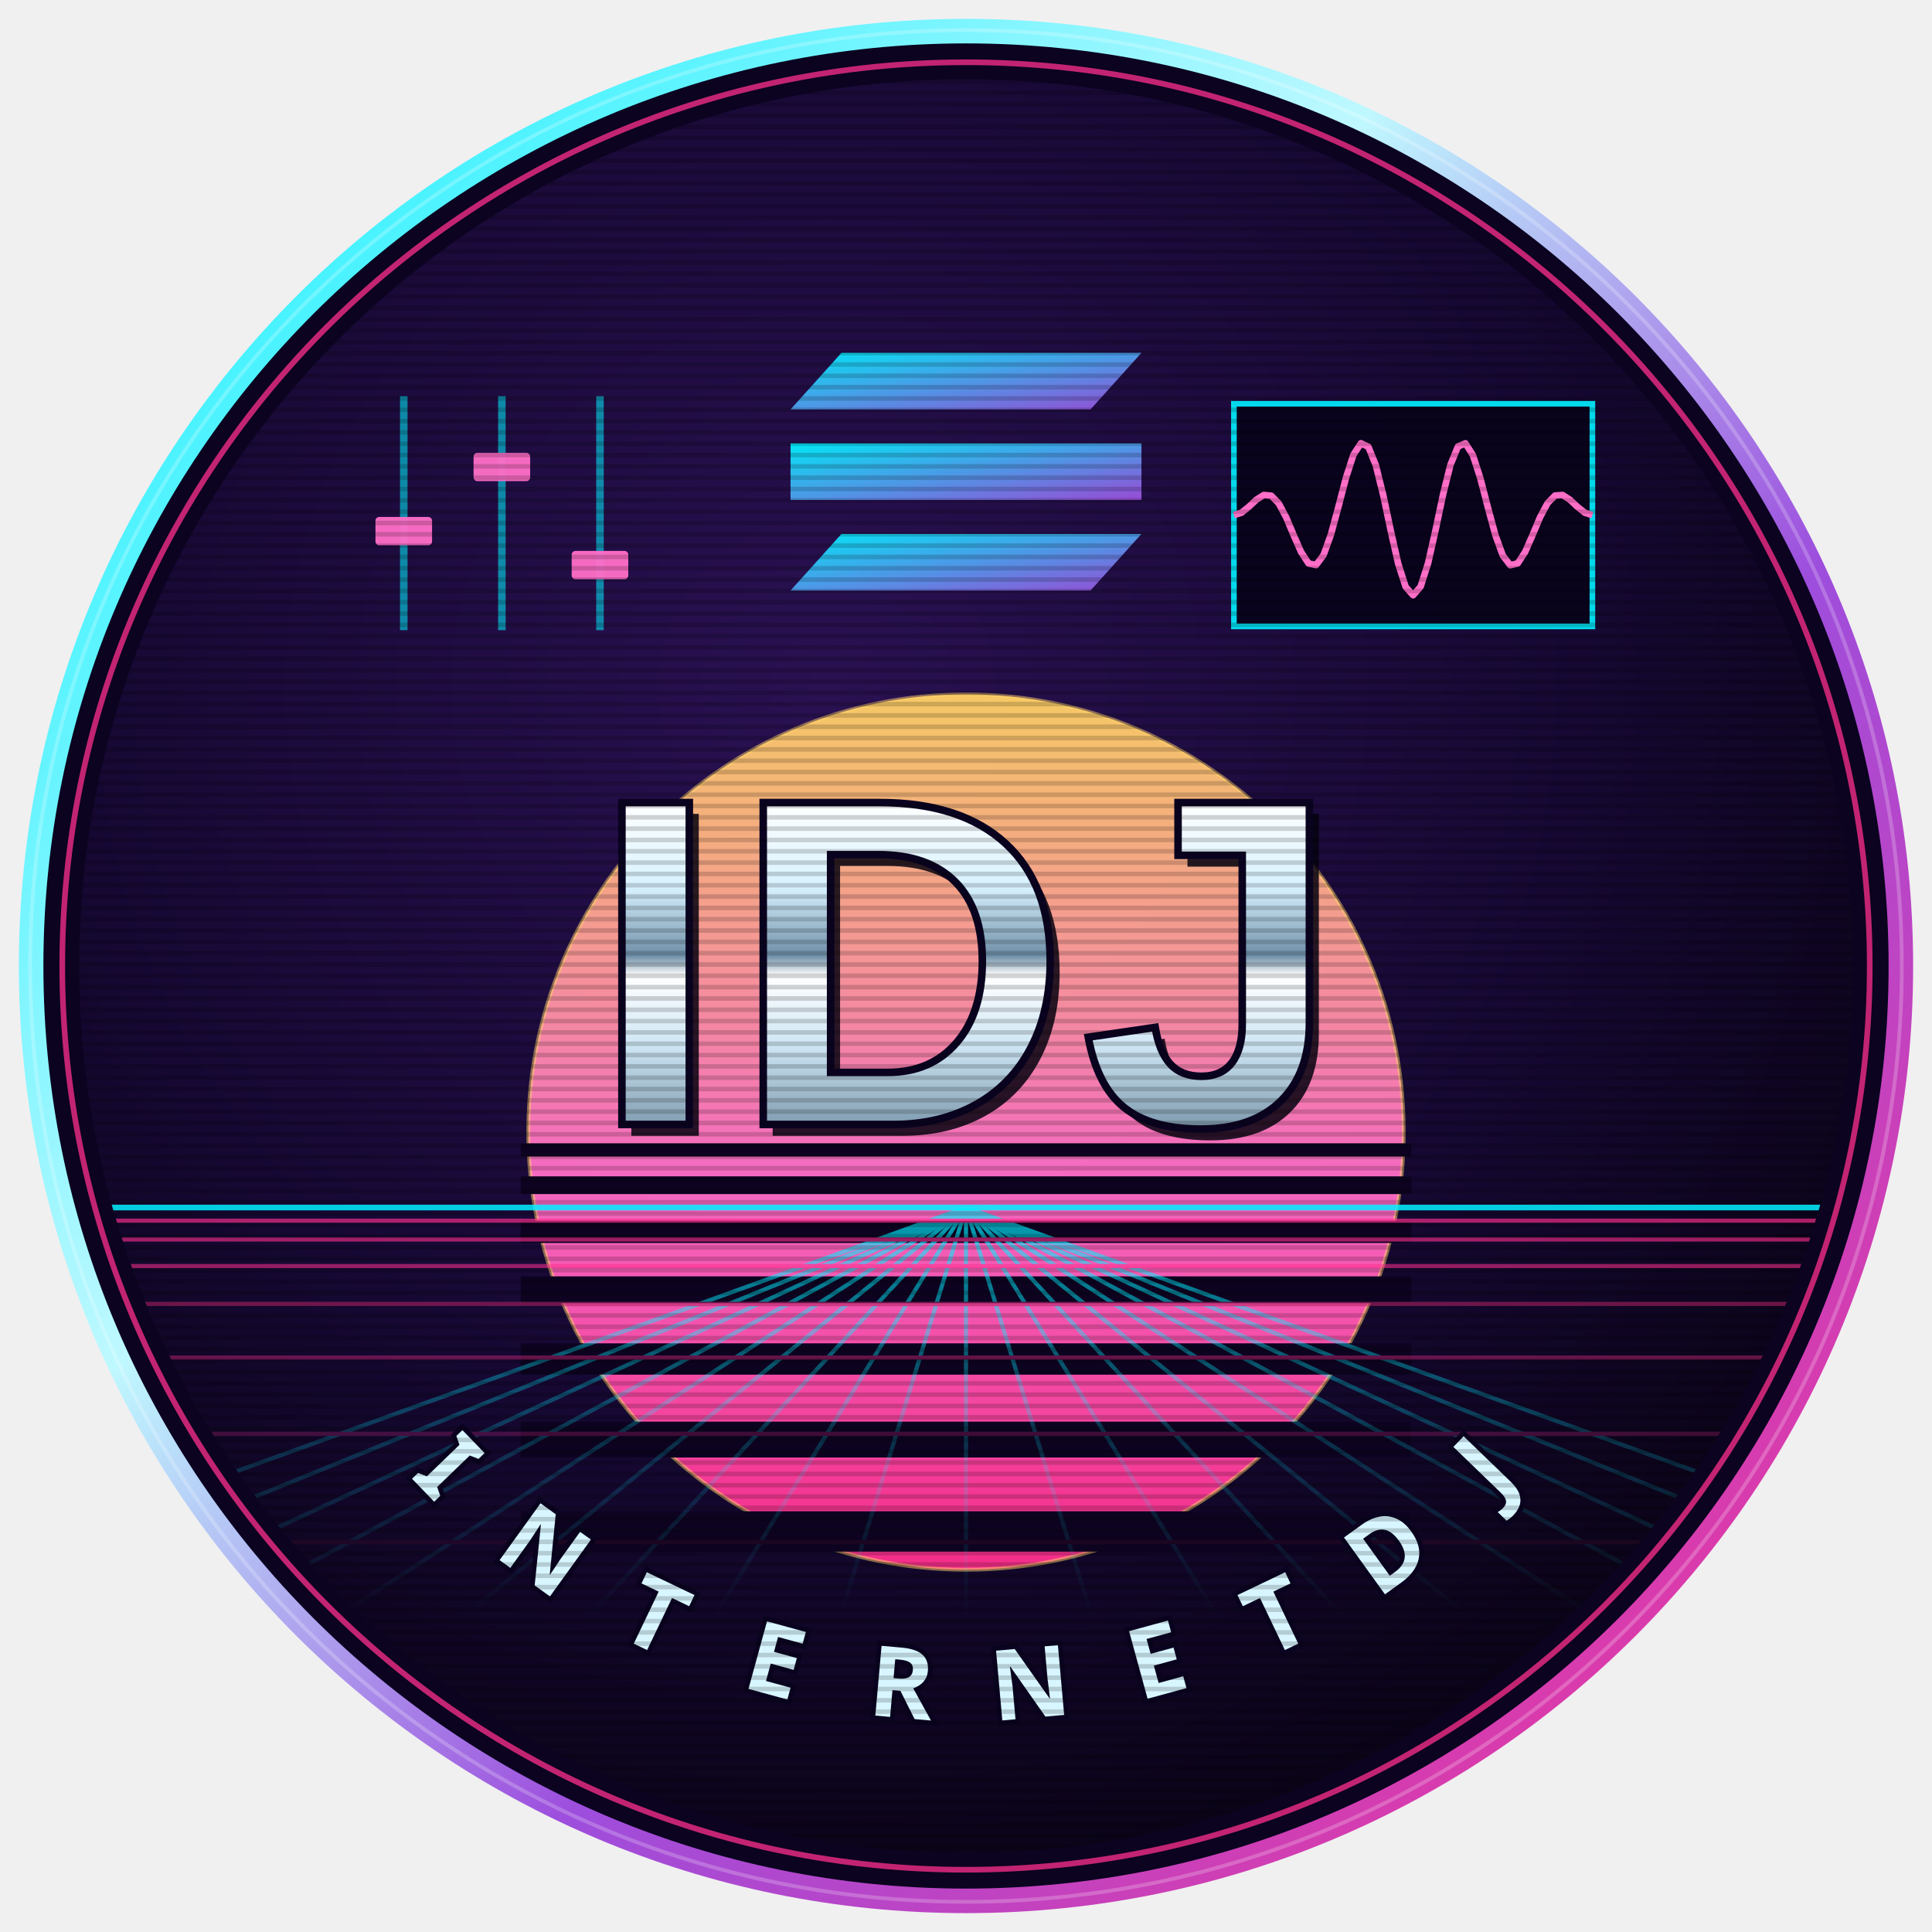
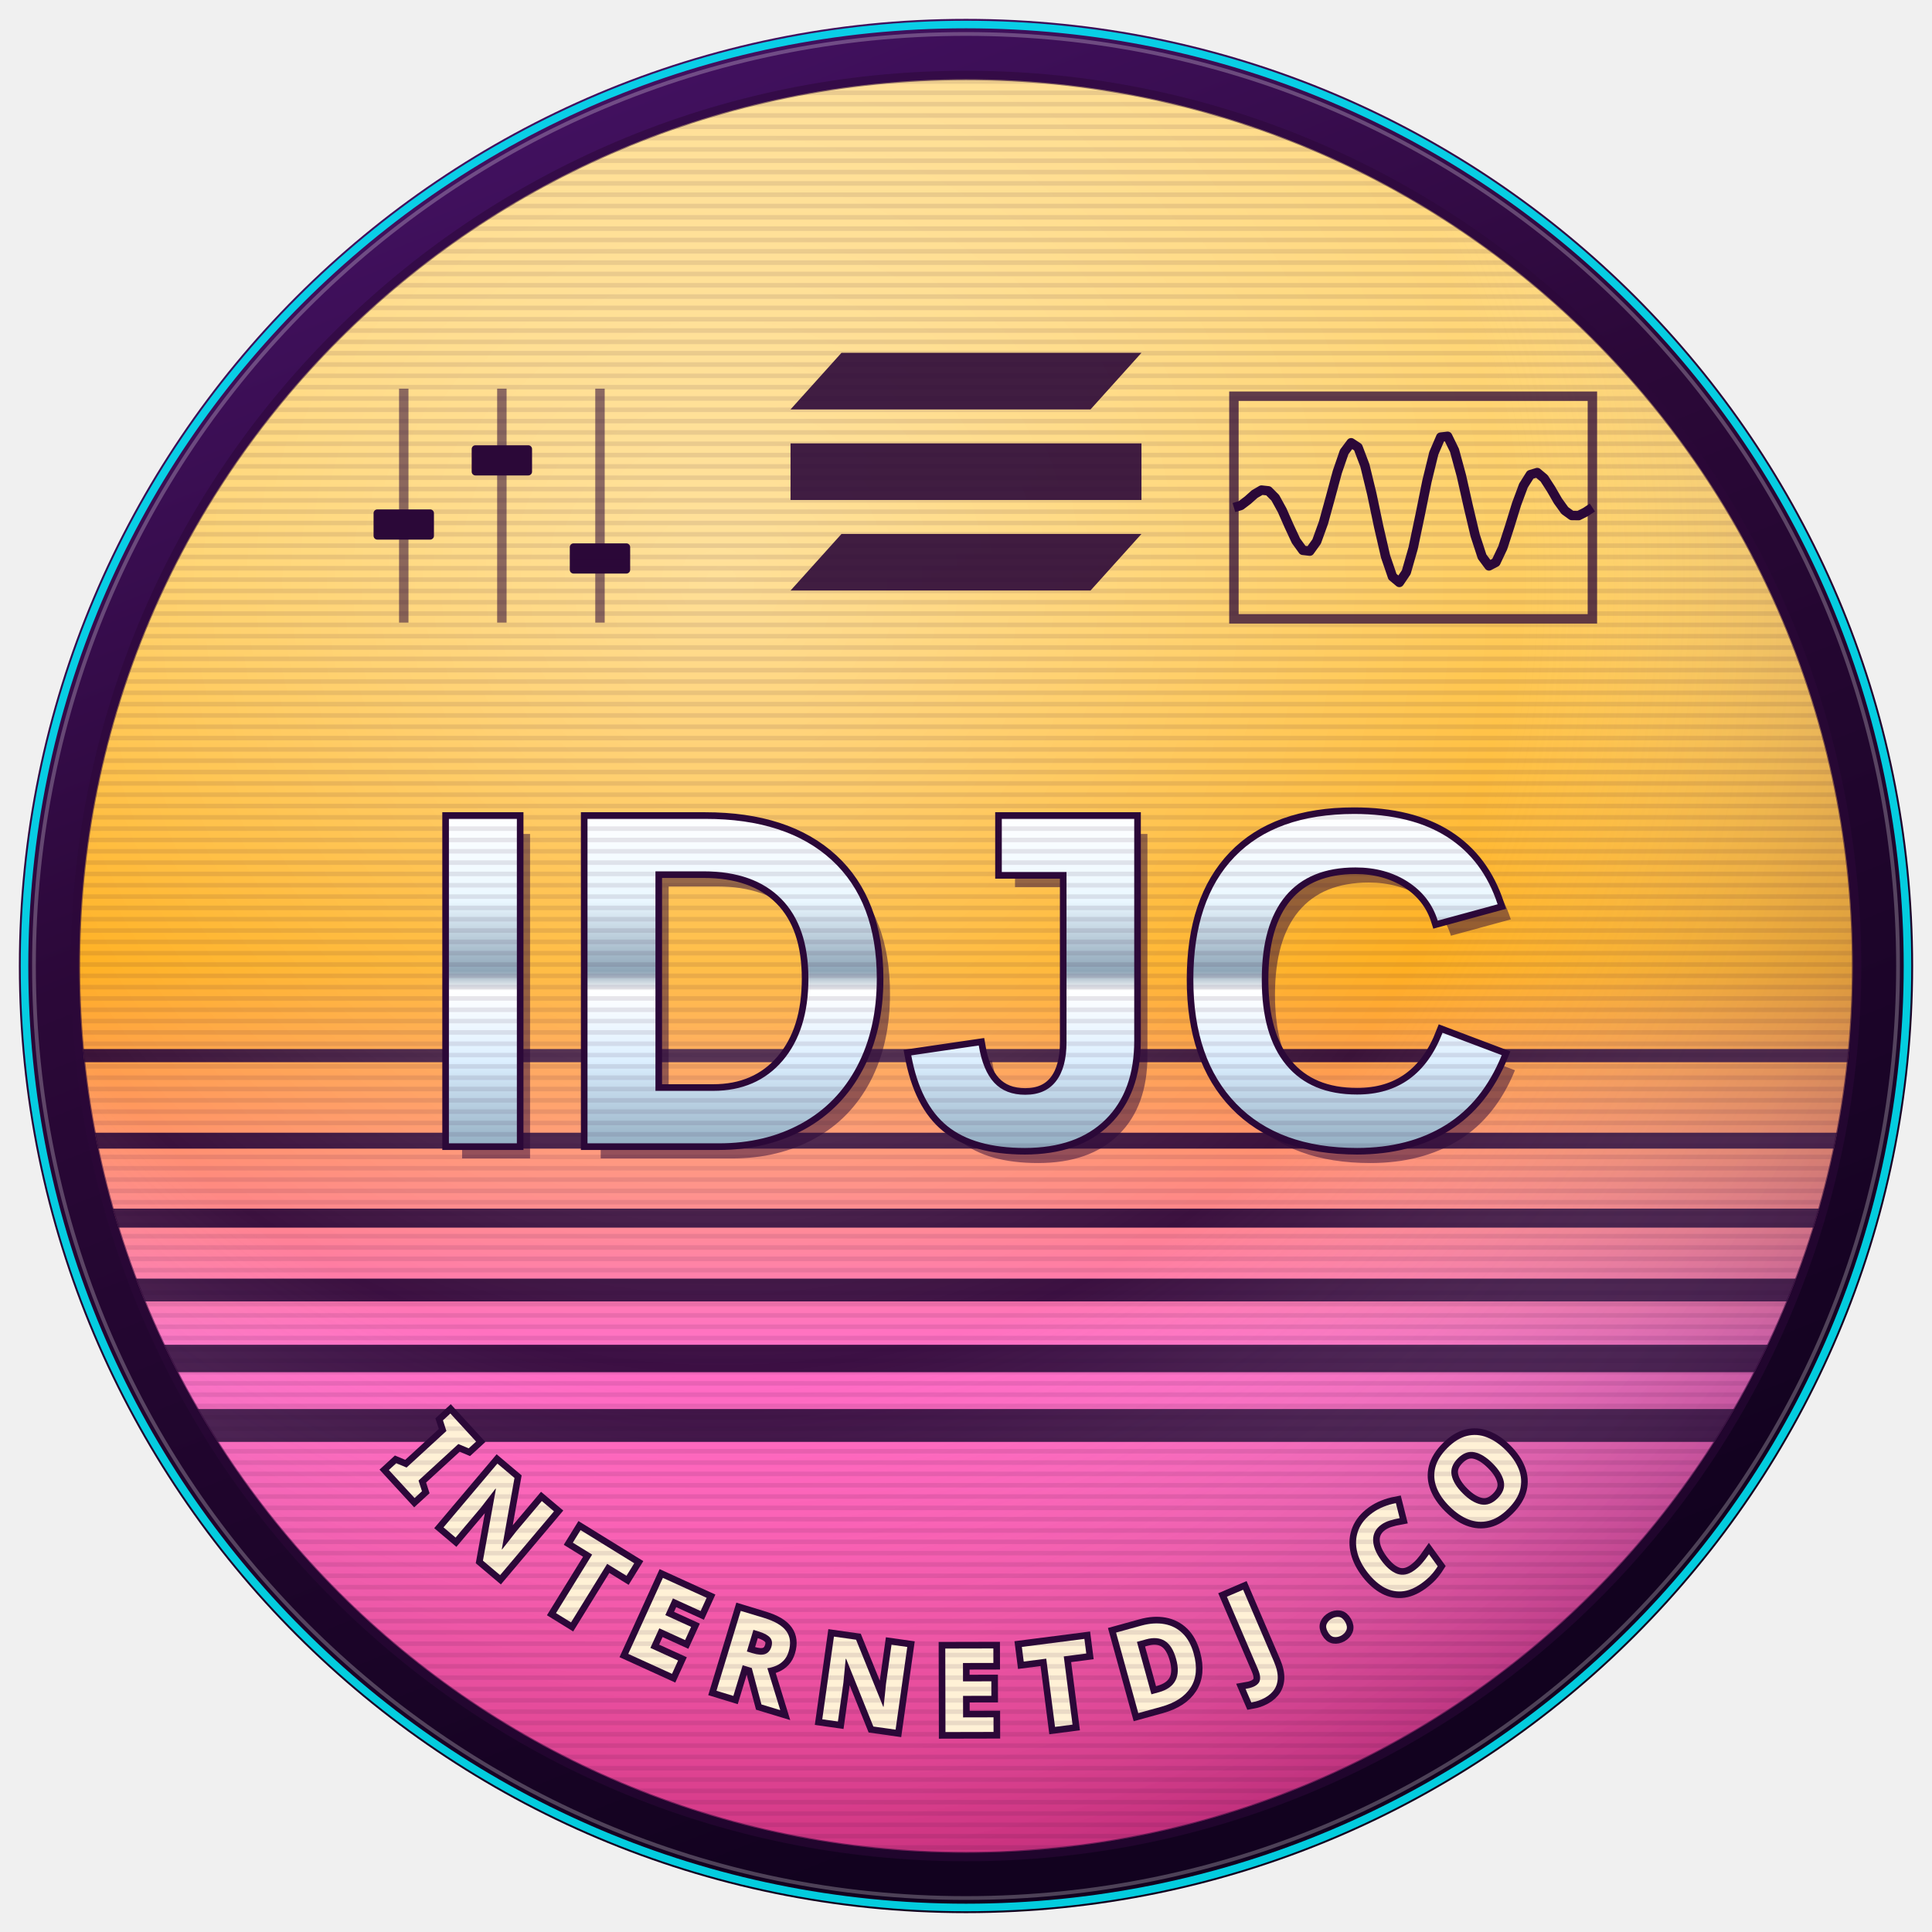
<svg xmlns="http://www.w3.org/2000/svg" width="1024" height="1024" viewBox="0 0 1024 1024">
  <defs>
-     <radialGradient id="face" cx="42%" cy="34%" r="78%">
-       <stop offset="0%" stop-color="#2a1152" />
-       <stop offset="55%" stop-color="#160833" />
-       <stop offset="100%" stop-color="#07020f" />
-     </radialGradient>
-     <linearGradient id="rim" x1="0" y1="0" x2="1" y2="1">
-       <stop offset="0%" stop-color="#00f0ff" />
-       <stop offset="38%" stop-color="#bff8ff" />
-       <stop offset="62%" stop-color="#9d4edd" />
+     <linearGradient id="sun" x1="0" y1="0" x2="0" y2="1">
+       <stop offset="0%" stop-color="#ffdc8a" />
+       <stop offset="26%" stop-color="#ffd166" />
+       <stop offset="50%" stop-color="#ffb020" />
+       <stop offset="72%" stop-color="#ff6ec7" />
      <stop offset="100%" stop-color="#ff2f8e" />
    </linearGradient>
-     <linearGradient id="sun" x1="0" y1="0" x2="0" y2="1">
-       <stop offset="0%" stop-color="#ffd166" />
-       <stop offset="55%" stop-color="#ff6ec7" />
-       <stop offset="100%" stop-color="#ff2f8e" />
+     <linearGradient id="rimBand" x1="0" y1="0" x2="0.4" y2="1">
+       <stop offset="0%" stop-color="#4b1470" />
+       <stop offset="45%" stop-color="#2b0838" />
+       <stop offset="100%" stop-color="#12021f" />
    </linearGradient>
    <linearGradient id="chrome" x1="0" y1="0" x2="0" y2="1">
      <stop offset="0%" stop-color="#ffffff" />
-       <stop offset="26%" stop-color="#d7f2ff" />
-       <stop offset="47%" stop-color="#6f8fa8" />
+       <stop offset="26%" stop-color="#eaf7ff" />
+       <stop offset="47%" stop-color="#8fa6b8" />
      <stop offset="53%" stop-color="#ffffff" />
-       <stop offset="74%" stop-color="#cfe7f5" />
-       <stop offset="100%" stop-color="#7d99ad" />
+       <stop offset="74%" stop-color="#dcefff" />
+       <stop offset="100%" stop-color="#93aec2" />
    </linearGradient>
-     <linearGradient id="solana" x1="0" y1="0" x2="1" y2="1">
-       <stop offset="0%" stop-color="#00f0ff" />
-       <stop offset="100%" stop-color="#9d4edd" />
-     </linearGradient>
-     <linearGradient id="gridFade" x1="0" y1="0" x2="0" y2="1">
-       <stop offset="0%" stop-color="#fff" stop-opacity="0.9" />
-       <stop offset="55%" stop-color="#fff" stop-opacity="0.28" />
-       <stop offset="100%" stop-color="#fff" stop-opacity="0" />
-     </linearGradient>
-     <mask id="gridMask">
-       <rect x="0" y="640" width="1024" height="216" fill="url(#gridFade)" />
-     </mask>
+     <radialGradient id="shade" cx="36%" cy="28%" r="82%">
+       <stop offset="0%" stop-color="#ffffff" stop-opacity="0.35" />
+       <stop offset="55%" stop-color="#ffffff" stop-opacity="0" />
+       <stop offset="100%" stop-color="#2b0838" stop-opacity="0.4" />
+     </radialGradient>
    <clipPath id="faceClip">
      <circle cx="512" cy="512" r="470" />
    </clipPath>
  </defs>
-   <circle cx="512" cy="512" r="502" fill="url(#rim)" />
-   <circle cx="512" cy="512" r="489" fill="#0b0320" />
-   <circle cx="512" cy="512" r="479" fill="none" stroke="#ff2f8e" stroke-width="3" opacity="0.75" />
-   <circle cx="512" cy="512" r="470" fill="url(#face)" />
-   <g clip-path="url(#faceClip)">
-     <g>
-       <circle cx="512" cy="600" r="232" fill="url(#sun)" opacity="0.95" />
-       <circle cx="512" cy="600" r="232" fill="none" stroke="#ffd166" stroke-width="2" opacity="0.5" />
-       <rect x="276" y="606" width="472" height="7" fill="#0d0320" />
-       <rect x="276" y="623.5" width="472" height="9.4" fill="#0d0320" />
-       <rect x="276" y="647" width="472" height="11.8" fill="#0d0320" />
-       <rect x="276" y="676.5" width="472" height="14.2" fill="#0d0320" />
-       <rect x="276" y="712" width="472" height="16.6" fill="#0d0320" />
-       <rect x="276" y="753.5" width="472" height="19" fill="#0d0320" />
-       <rect x="276" y="801" width="472" height="21.4" fill="#0d0320" />
-     </g>
-     <g mask="url(#gridMask)" opacity="0.75">
-       <line x1="512" y1="640" x2="-550" y2="1024" stroke="#00f0ff" stroke-width="2.2" />
-       <line x1="512" y1="640" x2="-432" y2="1024" stroke="#00f0ff" stroke-width="2.2" />
-       <line x1="512" y1="640" x2="-314" y2="1024" stroke="#00f0ff" stroke-width="2.2" />
-       <line x1="512" y1="640" x2="-196" y2="1024" stroke="#00f0ff" stroke-width="2.2" />
-       <line x1="512" y1="640" x2="-78" y2="1024" stroke="#00f0ff" stroke-width="2.2" />
-       <line x1="512" y1="640" x2="40" y2="1024" stroke="#00f0ff" stroke-width="2.2" />
-       <line x1="512" y1="640" x2="158" y2="1024" stroke="#00f0ff" stroke-width="2.2" />
-       <line x1="512" y1="640" x2="276" y2="1024" stroke="#00f0ff" stroke-width="2.2" />
-       <line x1="512" y1="640" x2="394" y2="1024" stroke="#00f0ff" stroke-width="2.2" />
-       <line x1="512" y1="640" x2="512" y2="1024" stroke="#00f0ff" stroke-width="2.2" />
-       <line x1="512" y1="640" x2="630" y2="1024" stroke="#00f0ff" stroke-width="2.2" />
-       <line x1="512" y1="640" x2="748" y2="1024" stroke="#00f0ff" stroke-width="2.2" />
-       <line x1="512" y1="640" x2="866" y2="1024" stroke="#00f0ff" stroke-width="2.2" />
-       <line x1="512" y1="640" x2="984" y2="1024" stroke="#00f0ff" stroke-width="2.2" />
-       <line x1="512" y1="640" x2="1102" y2="1024" stroke="#00f0ff" stroke-width="2.2" />
-       <line x1="512" y1="640" x2="1220" y2="1024" stroke="#00f0ff" stroke-width="2.2" />
-       <line x1="512" y1="640" x2="1338" y2="1024" stroke="#00f0ff" stroke-width="2.2" />
-       <line x1="512" y1="640" x2="1456" y2="1024" stroke="#00f0ff" stroke-width="2.2" />
-       <line x1="512" y1="640" x2="1574" y2="1024" stroke="#00f0ff" stroke-width="2.2" />
-       <line x1="0" y1="647" x2="1024" y2="647" stroke="#ff2f8e" stroke-width="2.2" />
-       <line x1="0" y1="656.94" x2="1024" y2="656.94" stroke="#ff2f8e" stroke-width="2.2" />
-       <line x1="0" y1="671.05" x2="1024" y2="671.05" stroke="#ff2f8e" stroke-width="2.2" />
-       <line x1="0" y1="691.1" x2="1024" y2="691.1" stroke="#ff2f8e" stroke-width="2.2" />
-       <line x1="0" y1="719.56" x2="1024" y2="719.56" stroke="#ff2f8e" stroke-width="2.2" />
-       <line x1="0" y1="759.97" x2="1024" y2="759.97" stroke="#ff2f8e" stroke-width="2.2" />
-       <line x1="0" y1="817.36" x2="1024" y2="817.36" stroke="#ff2f8e" stroke-width="2.2" />
-       <line x1="0" y1="898.85" x2="1024" y2="898.85" stroke="#ff2f8e" stroke-width="2.2" />
-       <line x1="0" y1="1014.57" x2="1024" y2="1014.57" stroke="#ff2f8e" stroke-width="2.2" />
-     </g>
-     <line x1="42" y1="640" x2="982" y2="640" stroke="#00f0ff" stroke-width="3" opacity="0.85" />
-   </g>
-   <g>
-     <text x="512" y="596" font-family="Arial Black, Arial, sans-serif" font-size="248" font-weight="900" letter-spacing="6" text-anchor="middle" fill="#05010e" opacity="0.85" transform="translate(5 6)">IDJ</text>
-     <text x="512" y="596" font-family="Arial Black, Arial, sans-serif" font-size="248" font-weight="900" letter-spacing="6" text-anchor="middle" fill="url(#chrome)" stroke="#0a0320" stroke-width="4">IDJ</text>
-   </g>
-   <g>
-     <path d="M 446 187 H 605 L 578 217 H 419 Z" fill="url(#solana)" opacity="0.95" />
-     <path d="M 419 235 H 605 L 605 265 H 419 Z" fill="url(#solana)" opacity="0.95" />
-     <path d="M 446 283 H 605 L 578 313 H 419 Z" fill="url(#solana)" opacity="0.95" />
-   </g>
-   <g>
-     <line x1="214" y1="210" x2="214" y2="334" stroke="#00f0ff" stroke-width="4" opacity="0.55" />
-     <rect x="199" y="274" width="30" height="15" rx="2" fill="#ff6ec7" opacity="0.95" />
-     <line x1="266" y1="210" x2="266" y2="334" stroke="#00f0ff" stroke-width="4" opacity="0.55" />
-     <rect x="251" y="240" width="30" height="15" rx="2" fill="#ff6ec7" opacity="0.95" />
-     <line x1="318" y1="210" x2="318" y2="334" stroke="#00f0ff" stroke-width="4" opacity="0.55" />
-     <rect x="303" y="292" width="30" height="15" rx="2" fill="#ff6ec7" opacity="0.95" />
-   </g>
-   <g>
-     <rect x="654" y="214" width="190" height="118" fill="#08021a" stroke="#00f0ff" stroke-width="3" opacity="0.9" />
-     <polyline points="654,273 657.96,271.77 661.92,268.6 665.88,264.87 669.83,262.38 673.79,262.74 677.75,266.8 681.71,274.25 685.67,283.65 689.63,292.64 693.58,298.65 697.54,299.5 701.5,294.19 705.46,283.19 709.42,268.51 713.38,253.3 717.33,241.09 721.29,234.97 725.25,236.79 729.21,246.58 733.17,262.53 737.13,281.29 741.08,298.77 745.04,311.1 749,315.48 752.96,310.93 756.92,298.48 760.88,280.92 764.83,262.18 768.79,246.32 772.75,236.66 776.71,235 780.67,241.25 784.63,253.56 788.58,268.81 792.54,283.46 796.5,294.38 800.46,299.58 804.42,298.61 808.38,292.53 812.33,283.48 816.29,274.09 820.25,266.66 824.21,262.66 828.17,262.36 832.13,264.89 836.08,268.63 840.04,271.79 844,273" fill="none" stroke="#ff6ec7" stroke-width="3.5" stroke-linejoin="round" />
-   </g>
-   <g opacity="1">
-     <text x="224.26" y="789.86" font-family="Futura" font-size="52" font-weight="700" fill="#d8f6ff" text-anchor="middle" stroke="#0a0320" stroke-width="5" paint-order="stroke" transform="rotate(46 224.26 789.86)">I</text>
-     <text x="278.14" y="836.52" font-family="Futura" font-size="52" font-weight="700" fill="#d8f6ff" text-anchor="middle" stroke="#0a0320" stroke-width="5" paint-order="stroke" transform="rotate(35.78 278.14 836.52)">N</text>
-     <text x="339.45" y="872.87" font-family="Futura" font-size="52" font-weight="700" fill="#d8f6ff" text-anchor="middle" stroke="#0a0320" stroke-width="5" paint-order="stroke" transform="rotate(25.56 339.45 872.87)">T</text>
-     <text x="406.23" y="897.76" font-family="Futura" font-size="52" font-weight="700" fill="#d8f6ff" text-anchor="middle" stroke="#0a0320" stroke-width="5" paint-order="stroke" transform="rotate(15.33 406.23 897.76)">E</text>
-     <text x="476.37" y="910.41" font-family="Futura" font-size="52" font-weight="700" fill="#d8f6ff" text-anchor="middle" stroke="#0a0320" stroke-width="5" paint-order="stroke" transform="rotate(5.11 476.37 910.41)">R</text>
-     <text x="547.63" y="910.41" font-family="Futura" font-size="52" font-weight="700" fill="#d8f6ff" text-anchor="middle" stroke="#0a0320" stroke-width="5" paint-order="stroke" transform="rotate(-5.11 547.63 910.41)">N</text>
-     <text x="617.77" y="897.76" font-family="Futura" font-size="52" font-weight="700" fill="#d8f6ff" text-anchor="middle" stroke="#0a0320" stroke-width="5" paint-order="stroke" transform="rotate(-15.33 617.77 897.76)">E</text>
-     <text x="684.55" y="872.87" font-family="Futura" font-size="52" font-weight="700" fill="#d8f6ff" text-anchor="middle" stroke="#0a0320" stroke-width="5" paint-order="stroke" transform="rotate(-25.56 684.55 872.87)">T</text>
-     <text x="745.86" y="836.52" font-family="Futura" font-size="52" font-weight="700" fill="#d8f6ff" text-anchor="middle" stroke="#0a0320" stroke-width="5" paint-order="stroke" transform="rotate(-35.78 745.86 836.52)">D</text>
-     <text x="799.74" y="789.86" font-family="Futura" font-size="52" font-weight="700" fill="#d8f6ff" text-anchor="middle" stroke="#0a0320" stroke-width="5" paint-order="stroke" transform="rotate(-46 799.74 789.86)">J</text>
-   </g>
-   <g clip-path="url(#faceClip)" opacity="0.17">
-     <rect x="0" y="0" width="1024" height="2.4" fill="#000" />
-     <rect x="0" y="6" width="1024" height="2.4" fill="#000" />
-     <rect x="0" y="12" width="1024" height="2.4" fill="#000" />
-     <rect x="0" y="18" width="1024" height="2.4" fill="#000" />
-     <rect x="0" y="24" width="1024" height="2.4" fill="#000" />
-     <rect x="0" y="30" width="1024" height="2.4" fill="#000" />
-     <rect x="0" y="36" width="1024" height="2.4" fill="#000" />
-     <rect x="0" y="42" width="1024" height="2.4" fill="#000" />
-     <rect x="0" y="48" width="1024" height="2.4" fill="#000" />
-     <rect x="0" y="54" width="1024" height="2.4" fill="#000" />
-     <rect x="0" y="60" width="1024" height="2.4" fill="#000" />
-     <rect x="0" y="66" width="1024" height="2.4" fill="#000" />
-     <rect x="0" y="72" width="1024" height="2.4" fill="#000" />
-     <rect x="0" y="78" width="1024" height="2.4" fill="#000" />
-     <rect x="0" y="84" width="1024" height="2.4" fill="#000" />
-     <rect x="0" y="90" width="1024" height="2.4" fill="#000" />
-     <rect x="0" y="96" width="1024" height="2.4" fill="#000" />
-     <rect x="0" y="102" width="1024" height="2.4" fill="#000" />
-     <rect x="0" y="108" width="1024" height="2.4" fill="#000" />
-     <rect x="0" y="114" width="1024" height="2.4" fill="#000" />
-     <rect x="0" y="120" width="1024" height="2.4" fill="#000" />
-     <rect x="0" y="126" width="1024" height="2.4" fill="#000" />
-     <rect x="0" y="132" width="1024" height="2.4" fill="#000" />
-     <rect x="0" y="138" width="1024" height="2.4" fill="#000" />
-     <rect x="0" y="144" width="1024" height="2.4" fill="#000" />
-     <rect x="0" y="150" width="1024" height="2.4" fill="#000" />
-     <rect x="0" y="156" width="1024" height="2.4" fill="#000" />
-     <rect x="0" y="162" width="1024" height="2.4" fill="#000" />
-     <rect x="0" y="168" width="1024" height="2.4" fill="#000" />
-     <rect x="0" y="174" width="1024" height="2.4" fill="#000" />
-     <rect x="0" y="180" width="1024" height="2.4" fill="#000" />
-     <rect x="0" y="186" width="1024" height="2.4" fill="#000" />
-     <rect x="0" y="192" width="1024" height="2.4" fill="#000" />
-     <rect x="0" y="198" width="1024" height="2.4" fill="#000" />
-     <rect x="0" y="204" width="1024" height="2.4" fill="#000" />
-     <rect x="0" y="210" width="1024" height="2.4" fill="#000" />
-     <rect x="0" y="216" width="1024" height="2.4" fill="#000" />
-     <rect x="0" y="222" width="1024" height="2.4" fill="#000" />
-     <rect x="0" y="228" width="1024" height="2.4" fill="#000" />
-     <rect x="0" y="234" width="1024" height="2.4" fill="#000" />
-     <rect x="0" y="240" width="1024" height="2.4" fill="#000" />
-     <rect x="0" y="246" width="1024" height="2.4" fill="#000" />
-     <rect x="0" y="252" width="1024" height="2.4" fill="#000" />
-     <rect x="0" y="258" width="1024" height="2.4" fill="#000" />
-     <rect x="0" y="264" width="1024" height="2.4" fill="#000" />
-     <rect x="0" y="270" width="1024" height="2.4" fill="#000" />
-     <rect x="0" y="276" width="1024" height="2.4" fill="#000" />
-     <rect x="0" y="282" width="1024" height="2.4" fill="#000" />
-     <rect x="0" y="288" width="1024" height="2.4" fill="#000" />
-     <rect x="0" y="294" width="1024" height="2.4" fill="#000" />
-     <rect x="0" y="300" width="1024" height="2.4" fill="#000" />
-     <rect x="0" y="306" width="1024" height="2.4" fill="#000" />
-     <rect x="0" y="312" width="1024" height="2.4" fill="#000" />
-     <rect x="0" y="318" width="1024" height="2.4" fill="#000" />
-     <rect x="0" y="324" width="1024" height="2.4" fill="#000" />
-     <rect x="0" y="330" width="1024" height="2.4" fill="#000" />
-     <rect x="0" y="336" width="1024" height="2.4" fill="#000" />
-     <rect x="0" y="342" width="1024" height="2.4" fill="#000" />
-     <rect x="0" y="348" width="1024" height="2.4" fill="#000" />
-     <rect x="0" y="354" width="1024" height="2.4" fill="#000" />
-     <rect x="0" y="360" width="1024" height="2.4" fill="#000" />
-     <rect x="0" y="366" width="1024" height="2.4" fill="#000" />
-     <rect x="0" y="372" width="1024" height="2.4" fill="#000" />
-     <rect x="0" y="378" width="1024" height="2.4" fill="#000" />
-     <rect x="0" y="384" width="1024" height="2.4" fill="#000" />
-     <rect x="0" y="390" width="1024" height="2.4" fill="#000" />
-     <rect x="0" y="396" width="1024" height="2.4" fill="#000" />
-     <rect x="0" y="402" width="1024" height="2.4" fill="#000" />
-     <rect x="0" y="408" width="1024" height="2.4" fill="#000" />
-     <rect x="0" y="414" width="1024" height="2.4" fill="#000" />
-     <rect x="0" y="420" width="1024" height="2.4" fill="#000" />
-     <rect x="0" y="426" width="1024" height="2.4" fill="#000" />
-     <rect x="0" y="432" width="1024" height="2.4" fill="#000" />
-     <rect x="0" y="438" width="1024" height="2.4" fill="#000" />
-     <rect x="0" y="444" width="1024" height="2.4" fill="#000" />
-     <rect x="0" y="450" width="1024" height="2.4" fill="#000" />
-     <rect x="0" y="456" width="1024" height="2.4" fill="#000" />
-     <rect x="0" y="462" width="1024" height="2.4" fill="#000" />
-     <rect x="0" y="468" width="1024" height="2.4" fill="#000" />
-     <rect x="0" y="474" width="1024" height="2.4" fill="#000" />
-     <rect x="0" y="480" width="1024" height="2.4" fill="#000" />
-     <rect x="0" y="486" width="1024" height="2.4" fill="#000" />
-     <rect x="0" y="492" width="1024" height="2.4" fill="#000" />
-     <rect x="0" y="498" width="1024" height="2.4" fill="#000" />
-     <rect x="0" y="504" width="1024" height="2.4" fill="#000" />
-     <rect x="0" y="510" width="1024" height="2.4" fill="#000" />
-     <rect x="0" y="516" width="1024" height="2.4" fill="#000" />
-     <rect x="0" y="522" width="1024" height="2.4" fill="#000" />
-     <rect x="0" y="528" width="1024" height="2.4" fill="#000" />
-     <rect x="0" y="534" width="1024" height="2.4" fill="#000" />
-     <rect x="0" y="540" width="1024" height="2.4" fill="#000" />
-     <rect x="0" y="546" width="1024" height="2.4" fill="#000" />
-     <rect x="0" y="552" width="1024" height="2.4" fill="#000" />
-     <rect x="0" y="558" width="1024" height="2.4" fill="#000" />
-     <rect x="0" y="564" width="1024" height="2.4" fill="#000" />
-     <rect x="0" y="570" width="1024" height="2.4" fill="#000" />
-     <rect x="0" y="576" width="1024" height="2.4" fill="#000" />
-     <rect x="0" y="582" width="1024" height="2.4" fill="#000" />
-     <rect x="0" y="588" width="1024" height="2.4" fill="#000" />
-     <rect x="0" y="594" width="1024" height="2.4" fill="#000" />
-     <rect x="0" y="600" width="1024" height="2.4" fill="#000" />
-     <rect x="0" y="606" width="1024" height="2.4" fill="#000" />
-     <rect x="0" y="612" width="1024" height="2.4" fill="#000" />
-     <rect x="0" y="618" width="1024" height="2.4" fill="#000" />
-     <rect x="0" y="624" width="1024" height="2.4" fill="#000" />
-     <rect x="0" y="630" width="1024" height="2.4" fill="#000" />
-     <rect x="0" y="636" width="1024" height="2.4" fill="#000" />
-     <rect x="0" y="642" width="1024" height="2.4" fill="#000" />
-     <rect x="0" y="648" width="1024" height="2.4" fill="#000" />
-     <rect x="0" y="654" width="1024" height="2.4" fill="#000" />
-     <rect x="0" y="660" width="1024" height="2.4" fill="#000" />
-     <rect x="0" y="666" width="1024" height="2.4" fill="#000" />
-     <rect x="0" y="672" width="1024" height="2.4" fill="#000" />
-     <rect x="0" y="678" width="1024" height="2.4" fill="#000" />
-     <rect x="0" y="684" width="1024" height="2.4" fill="#000" />
-     <rect x="0" y="690" width="1024" height="2.4" fill="#000" />
-     <rect x="0" y="696" width="1024" height="2.4" fill="#000" />
-     <rect x="0" y="702" width="1024" height="2.4" fill="#000" />
-     <rect x="0" y="708" width="1024" height="2.4" fill="#000" />
-     <rect x="0" y="714" width="1024" height="2.4" fill="#000" />
-     <rect x="0" y="720" width="1024" height="2.4" fill="#000" />
-     <rect x="0" y="726" width="1024" height="2.4" fill="#000" />
-     <rect x="0" y="732" width="1024" height="2.4" fill="#000" />
-     <rect x="0" y="738" width="1024" height="2.4" fill="#000" />
-     <rect x="0" y="744" width="1024" height="2.4" fill="#000" />
-     <rect x="0" y="750" width="1024" height="2.4" fill="#000" />
-     <rect x="0" y="756" width="1024" height="2.4" fill="#000" />
-     <rect x="0" y="762" width="1024" height="2.4" fill="#000" />
-     <rect x="0" y="768" width="1024" height="2.4" fill="#000" />
-     <rect x="0" y="774" width="1024" height="2.4" fill="#000" />
-     <rect x="0" y="780" width="1024" height="2.4" fill="#000" />
-     <rect x="0" y="786" width="1024" height="2.4" fill="#000" />
-     <rect x="0" y="792" width="1024" height="2.4" fill="#000" />
-     <rect x="0" y="798" width="1024" height="2.4" fill="#000" />
-     <rect x="0" y="804" width="1024" height="2.4" fill="#000" />
-     <rect x="0" y="810" width="1024" height="2.4" fill="#000" />
-     <rect x="0" y="816" width="1024" height="2.4" fill="#000" />
-     <rect x="0" y="822" width="1024" height="2.4" fill="#000" />
-     <rect x="0" y="828" width="1024" height="2.4" fill="#000" />
-     <rect x="0" y="834" width="1024" height="2.4" fill="#000" />
-     <rect x="0" y="840" width="1024" height="2.4" fill="#000" />
-     <rect x="0" y="846" width="1024" height="2.4" fill="#000" />
-     <rect x="0" y="852" width="1024" height="2.4" fill="#000" />
-     <rect x="0" y="858" width="1024" height="2.4" fill="#000" />
-     <rect x="0" y="864" width="1024" height="2.4" fill="#000" />
-     <rect x="0" y="870" width="1024" height="2.4" fill="#000" />
-     <rect x="0" y="876" width="1024" height="2.4" fill="#000" />
-     <rect x="0" y="882" width="1024" height="2.4" fill="#000" />
-     <rect x="0" y="888" width="1024" height="2.4" fill="#000" />
-     <rect x="0" y="894" width="1024" height="2.4" fill="#000" />
-     <rect x="0" y="900" width="1024" height="2.4" fill="#000" />
-     <rect x="0" y="906" width="1024" height="2.4" fill="#000" />
-     <rect x="0" y="912" width="1024" height="2.4" fill="#000" />
-     <rect x="0" y="918" width="1024" height="2.4" fill="#000" />
-     <rect x="0" y="924" width="1024" height="2.4" fill="#000" />
-     <rect x="0" y="930" width="1024" height="2.4" fill="#000" />
-     <rect x="0" y="936" width="1024" height="2.4" fill="#000" />
-     <rect x="0" y="942" width="1024" height="2.4" fill="#000" />
-     <rect x="0" y="948" width="1024" height="2.4" fill="#000" />
-     <rect x="0" y="954" width="1024" height="2.4" fill="#000" />
-     <rect x="0" y="960" width="1024" height="2.4" fill="#000" />
-     <rect x="0" y="966" width="1024" height="2.4" fill="#000" />
-     <rect x="0" y="972" width="1024" height="2.4" fill="#000" />
-     <rect x="0" y="978" width="1024" height="2.4" fill="#000" />
-     <rect x="0" y="984" width="1024" height="2.4" fill="#000" />
-     <rect x="0" y="990" width="1024" height="2.4" fill="#000" />
-     <rect x="0" y="996" width="1024" height="2.4" fill="#000" />
-     <rect x="0" y="1002" width="1024" height="2.4" fill="#000" />
-     <rect x="0" y="1008" width="1024" height="2.4" fill="#000" />
-     <rect x="0" y="1014" width="1024" height="2.4" fill="#000" />
-     <rect x="0" y="1020" width="1024" height="2.4" fill="#000" />
-   </g>
-   <circle cx="512" cy="512" r="496" fill="none" stroke="#ffffff" stroke-width="2" opacity="0.22" />
+   <circle cx="512" cy="512" r="502" fill="url(#rimBand)" />
+   <circle cx="512" cy="512" r="499" fill="none" stroke="#00f0ff" stroke-width="4" opacity="0.85" />
+   <circle cx="512" cy="512" r="470" fill="url(#sun)" />
+   <g clip-path="url(#faceClip)" opacity="0.92">
+     <rect x="0" y="556" width="1024" height="7" fill="#2b0838" />
+     <rect x="0" y="600.4" width="1024" height="8.4" fill="#2b0838" />
+     <rect x="0" y="640.59" width="1024" height="10.08" fill="#2b0838" />
+     <rect x="0" y="677.69" width="1024" height="12.1" fill="#2b0838" />
+     <rect x="0" y="712.76" width="1024" height="14.52" fill="#2b0838" />
+     <rect x="0" y="746.79" width="1024" height="17.42" fill="#2b0838" />
+   </g>
+   <circle cx="512" cy="512" r="470" fill="url(#shade)" />
+   <g opacity="0.9">
+     <path d="M 446 187 H 605 L 578 217 H 419 Z" fill="#2b0838" />
+     <path d="M 419 235 H 605 L 605 265 H 419 Z" fill="#2b0838" />
+     <path d="M 446 283 H 605 L 578 313 H 419 Z" fill="#2b0838" />
+   </g>
+   <g>
+     <line x1="214" y1="206" x2="214" y2="330" stroke="#2b0838" stroke-width="5" opacity="0.55" />
+     <rect x="198" y="270" width="32" height="16" rx="2" fill="#2b0838" />
+     <line x1="266" y1="206" x2="266" y2="330" stroke="#2b0838" stroke-width="5" opacity="0.55" />
+     <rect x="250" y="236" width="32" height="16" rx="2" fill="#2b0838" />
+     <line x1="318" y1="206" x2="318" y2="330" stroke="#2b0838" stroke-width="5" opacity="0.55" />
+     <rect x="302" y="288" width="32" height="16" rx="2" fill="#2b0838" />
+   </g>
+   <g>
+     <rect x="654" y="210" width="190" height="118" fill="none" stroke="#2b0838" stroke-width="5" opacity="0.75" />
+     <polyline points="654,269 657.65,267.92 661.31,265.14 664.96,261.89 668.62,259.76 672.27,260.16 675.92,263.82 679.58,270.47 683.23,278.76 686.88,286.6 690.54,291.68 694.19,292.12 697.85,287.03 701.5,276.93 705.15,263.67 708.81,250.14 712.46,239.55 716.12,234.67 719.77,237.07 723.42,246.7 727.08,261.77 730.73,279.13 734.38,294.95 738.04,305.64 741.69,308.7 745.35,303.29 749,290.53 752.65,273.19 756.31,255.09 759.96,240.19 763.62,231.68 767.27,231.25 770.92,238.73 774.58,252.2 778.23,268.44 781.88,283.81 785.54,295.02 789.19,299.94 792.85,298.02 796.5,290.3 800.15,279.07 803.81,267.18 807.46,257.38 811.12,251.57 814.77,250.47 818.42,253.53 822.08,259.19 825.73,265.49 829.38,270.56 833.04,273.23 836.69,273.28 840.35,271.42 844,269" fill="none" stroke="#2b0838" stroke-width="5" stroke-linejoin="round" />
+   </g>
+   <g>
+     <text x="512" y="606" font-family="Arial Black, Arial, sans-serif" font-size="250" font-weight="900" letter-spacing="4" text-anchor="middle" fill="#2b0838" opacity="0.5" transform="translate(7 8)">IDJC</text>
+     <text x="512" y="606" font-family="Arial Black, Arial, sans-serif" font-size="250" font-weight="900" letter-spacing="4" text-anchor="middle" fill="url(#chrome)" stroke="#2b0838" stroke-width="7" paint-order="stroke">IDJC</text>
+   </g>
+   <g>
+     <text x="212.91" y="786.56" font-family="Futura" font-size="62" font-weight="700" fill="#fff1d6" text-anchor="middle" stroke="#2b0838" stroke-width="7" paint-order="stroke" transform="rotate(47.45 212.91 786.56)">I</text>
+     <text x="250.07" y="822.2" font-family="Futura" font-size="62" font-weight="700" fill="#fff1d6" text-anchor="middle" stroke="#2b0838" stroke-width="7" paint-order="stroke" transform="rotate(40.18 250.07 822.2)">N</text>
+     <text x="298.68" y="857.44" font-family="Futura" font-size="62" font-weight="700" fill="#fff1d6" text-anchor="middle" stroke="#2b0838" stroke-width="7" paint-order="stroke" transform="rotate(31.7 298.68 857.44)">T</text>
+     <text x="343.71" y="881.48" font-family="Futura" font-size="62" font-weight="700" fill="#fff1d6" text-anchor="middle" stroke="#2b0838" stroke-width="7" paint-order="stroke" transform="rotate(24.49 343.71 881.48)">E</text>
+     <text x="393.98" y="900.47" font-family="Futura" font-size="62" font-weight="700" fill="#fff1d6" text-anchor="middle" stroke="#2b0838" stroke-width="7" paint-order="stroke" transform="rotate(16.9 393.98 900.47)">R</text>
+     <text x="455.25" y="914.01" font-family="Futura" font-size="62" font-weight="700" fill="#fff1d6" text-anchor="middle" stroke="#2b0838" stroke-width="7" paint-order="stroke" transform="rotate(8.04 455.25 914.01)">N</text>
+     <text x="512.9" y="918" font-family="Futura" font-size="62" font-weight="700" fill="#fff1d6" text-anchor="middle" stroke="#2b0838" stroke-width="7" paint-order="stroke" transform="rotate(-0.13 512.9 918)">E</text>
+     <text x="563.83" y="914.68" font-family="Futura" font-size="62" font-weight="700" fill="#fff1d6" text-anchor="middle" stroke="#2b0838" stroke-width="7" paint-order="stroke" transform="rotate(-7.33 563.83 914.68)">T</text>
+     <text x="620.05" y="903.36" font-family="Futura" font-size="62" font-weight="700" fill="#fff1d6" text-anchor="middle" stroke="#2b0838" stroke-width="7" paint-order="stroke" transform="rotate(-15.43 620.05 903.36)">D</text>
+     <text x="672.03" y="885.13" font-family="Futura" font-size="62" font-weight="700" fill="#fff1d6" text-anchor="middle" stroke="#2b0838" stroke-width="7" paint-order="stroke" transform="rotate(-23.21 672.03 885.13)">J</text>
+     <text x="710.53" y="866.15" font-family="Futura" font-size="62" font-weight="700" fill="#fff1d6" text-anchor="middle" stroke="#2b0838" stroke-width="7" paint-order="stroke" transform="rotate(-29.27 710.53 866.15)">.</text>
+     <text x="750.11" y="840.85" font-family="Futura" font-size="62" font-weight="700" fill="#fff1d6" text-anchor="middle" stroke="#2b0838" stroke-width="7" paint-order="stroke" transform="rotate(-35.91 750.11 840.85)">C</text>
+     <text x="798.9" y="799.27" font-family="Futura" font-size="62" font-weight="700" fill="#fff1d6" text-anchor="middle" stroke="#2b0838" stroke-width="7" paint-order="stroke" transform="rotate(-44.96 798.9 799.27)">O</text>
+   </g>
+   <g clip-path="url(#faceClip)" opacity="0.1">
+     <rect x="0" y="0" width="1024" height="2.4" fill="#2b0838" />
+     <rect x="0" y="6" width="1024" height="2.4" fill="#2b0838" />
+     <rect x="0" y="12" width="1024" height="2.4" fill="#2b0838" />
+     <rect x="0" y="18" width="1024" height="2.4" fill="#2b0838" />
+     <rect x="0" y="24" width="1024" height="2.4" fill="#2b0838" />
+     <rect x="0" y="30" width="1024" height="2.4" fill="#2b0838" />
+     <rect x="0" y="36" width="1024" height="2.4" fill="#2b0838" />
+     <rect x="0" y="42" width="1024" height="2.4" fill="#2b0838" />
+     <rect x="0" y="48" width="1024" height="2.4" fill="#2b0838" />
+     <rect x="0" y="54" width="1024" height="2.4" fill="#2b0838" />
+     <rect x="0" y="60" width="1024" height="2.4" fill="#2b0838" />
+     <rect x="0" y="66" width="1024" height="2.4" fill="#2b0838" />
+     <rect x="0" y="72" width="1024" height="2.4" fill="#2b0838" />
+     <rect x="0" y="78" width="1024" height="2.4" fill="#2b0838" />
+     <rect x="0" y="84" width="1024" height="2.4" fill="#2b0838" />
+     <rect x="0" y="90" width="1024" height="2.4" fill="#2b0838" />
+     <rect x="0" y="96" width="1024" height="2.4" fill="#2b0838" />
+     <rect x="0" y="102" width="1024" height="2.4" fill="#2b0838" />
+     <rect x="0" y="108" width="1024" height="2.4" fill="#2b0838" />
+     <rect x="0" y="114" width="1024" height="2.4" fill="#2b0838" />
+     <rect x="0" y="120" width="1024" height="2.4" fill="#2b0838" />
+     <rect x="0" y="126" width="1024" height="2.4" fill="#2b0838" />
+     <rect x="0" y="132" width="1024" height="2.4" fill="#2b0838" />
+     <rect x="0" y="138" width="1024" height="2.4" fill="#2b0838" />
+     <rect x="0" y="144" width="1024" height="2.4" fill="#2b0838" />
+     <rect x="0" y="150" width="1024" height="2.4" fill="#2b0838" />
+     <rect x="0" y="156" width="1024" height="2.4" fill="#2b0838" />
+     <rect x="0" y="162" width="1024" height="2.4" fill="#2b0838" />
+     <rect x="0" y="168" width="1024" height="2.4" fill="#2b0838" />
+     <rect x="0" y="174" width="1024" height="2.4" fill="#2b0838" />
+     <rect x="0" y="180" width="1024" height="2.4" fill="#2b0838" />
+     <rect x="0" y="186" width="1024" height="2.4" fill="#2b0838" />
+     <rect x="0" y="192" width="1024" height="2.4" fill="#2b0838" />
+     <rect x="0" y="198" width="1024" height="2.4" fill="#2b0838" />
+     <rect x="0" y="204" width="1024" height="2.4" fill="#2b0838" />
+     <rect x="0" y="210" width="1024" height="2.4" fill="#2b0838" />
+     <rect x="0" y="216" width="1024" height="2.4" fill="#2b0838" />
+     <rect x="0" y="222" width="1024" height="2.4" fill="#2b0838" />
+     <rect x="0" y="228" width="1024" height="2.4" fill="#2b0838" />
+     <rect x="0" y="234" width="1024" height="2.4" fill="#2b0838" />
+     <rect x="0" y="240" width="1024" height="2.4" fill="#2b0838" />
+     <rect x="0" y="246" width="1024" height="2.4" fill="#2b0838" />
+     <rect x="0" y="252" width="1024" height="2.4" fill="#2b0838" />
+     <rect x="0" y="258" width="1024" height="2.4" fill="#2b0838" />
+     <rect x="0" y="264" width="1024" height="2.4" fill="#2b0838" />
+     <rect x="0" y="270" width="1024" height="2.4" fill="#2b0838" />
+     <rect x="0" y="276" width="1024" height="2.4" fill="#2b0838" />
+     <rect x="0" y="282" width="1024" height="2.4" fill="#2b0838" />
+     <rect x="0" y="288" width="1024" height="2.4" fill="#2b0838" />
+     <rect x="0" y="294" width="1024" height="2.4" fill="#2b0838" />
+     <rect x="0" y="300" width="1024" height="2.4" fill="#2b0838" />
+     <rect x="0" y="306" width="1024" height="2.4" fill="#2b0838" />
+     <rect x="0" y="312" width="1024" height="2.4" fill="#2b0838" />
+     <rect x="0" y="318" width="1024" height="2.4" fill="#2b0838" />
+     <rect x="0" y="324" width="1024" height="2.4" fill="#2b0838" />
+     <rect x="0" y="330" width="1024" height="2.4" fill="#2b0838" />
+     <rect x="0" y="336" width="1024" height="2.4" fill="#2b0838" />
+     <rect x="0" y="342" width="1024" height="2.4" fill="#2b0838" />
+     <rect x="0" y="348" width="1024" height="2.4" fill="#2b0838" />
+     <rect x="0" y="354" width="1024" height="2.4" fill="#2b0838" />
+     <rect x="0" y="360" width="1024" height="2.4" fill="#2b0838" />
+     <rect x="0" y="366" width="1024" height="2.4" fill="#2b0838" />
+     <rect x="0" y="372" width="1024" height="2.4" fill="#2b0838" />
+     <rect x="0" y="378" width="1024" height="2.4" fill="#2b0838" />
+     <rect x="0" y="384" width="1024" height="2.4" fill="#2b0838" />
+     <rect x="0" y="390" width="1024" height="2.4" fill="#2b0838" />
+     <rect x="0" y="396" width="1024" height="2.4" fill="#2b0838" />
+     <rect x="0" y="402" width="1024" height="2.4" fill="#2b0838" />
+     <rect x="0" y="408" width="1024" height="2.4" fill="#2b0838" />
+     <rect x="0" y="414" width="1024" height="2.4" fill="#2b0838" />
+     <rect x="0" y="420" width="1024" height="2.4" fill="#2b0838" />
+     <rect x="0" y="426" width="1024" height="2.4" fill="#2b0838" />
+     <rect x="0" y="432" width="1024" height="2.4" fill="#2b0838" />
+     <rect x="0" y="438" width="1024" height="2.4" fill="#2b0838" />
+     <rect x="0" y="444" width="1024" height="2.4" fill="#2b0838" />
+     <rect x="0" y="450" width="1024" height="2.4" fill="#2b0838" />
+     <rect x="0" y="456" width="1024" height="2.4" fill="#2b0838" />
+     <rect x="0" y="462" width="1024" height="2.4" fill="#2b0838" />
+     <rect x="0" y="468" width="1024" height="2.4" fill="#2b0838" />
+     <rect x="0" y="474" width="1024" height="2.4" fill="#2b0838" />
+     <rect x="0" y="480" width="1024" height="2.4" fill="#2b0838" />
+     <rect x="0" y="486" width="1024" height="2.4" fill="#2b0838" />
+     <rect x="0" y="492" width="1024" height="2.4" fill="#2b0838" />
+     <rect x="0" y="498" width="1024" height="2.4" fill="#2b0838" />
+     <rect x="0" y="504" width="1024" height="2.4" fill="#2b0838" />
+     <rect x="0" y="510" width="1024" height="2.4" fill="#2b0838" />
+     <rect x="0" y="516" width="1024" height="2.4" fill="#2b0838" />
+     <rect x="0" y="522" width="1024" height="2.4" fill="#2b0838" />
+     <rect x="0" y="528" width="1024" height="2.4" fill="#2b0838" />
+     <rect x="0" y="534" width="1024" height="2.4" fill="#2b0838" />
+     <rect x="0" y="540" width="1024" height="2.4" fill="#2b0838" />
+     <rect x="0" y="546" width="1024" height="2.4" fill="#2b0838" />
+     <rect x="0" y="552" width="1024" height="2.4" fill="#2b0838" />
+     <rect x="0" y="558" width="1024" height="2.4" fill="#2b0838" />
+     <rect x="0" y="564" width="1024" height="2.4" fill="#2b0838" />
+     <rect x="0" y="570" width="1024" height="2.4" fill="#2b0838" />
+     <rect x="0" y="576" width="1024" height="2.4" fill="#2b0838" />
+     <rect x="0" y="582" width="1024" height="2.4" fill="#2b0838" />
+     <rect x="0" y="588" width="1024" height="2.4" fill="#2b0838" />
+     <rect x="0" y="594" width="1024" height="2.4" fill="#2b0838" />
+     <rect x="0" y="600" width="1024" height="2.4" fill="#2b0838" />
+     <rect x="0" y="606" width="1024" height="2.4" fill="#2b0838" />
+     <rect x="0" y="612" width="1024" height="2.4" fill="#2b0838" />
+     <rect x="0" y="618" width="1024" height="2.4" fill="#2b0838" />
+     <rect x="0" y="624" width="1024" height="2.4" fill="#2b0838" />
+     <rect x="0" y="630" width="1024" height="2.4" fill="#2b0838" />
+     <rect x="0" y="636" width="1024" height="2.4" fill="#2b0838" />
+     <rect x="0" y="642" width="1024" height="2.4" fill="#2b0838" />
+     <rect x="0" y="648" width="1024" height="2.4" fill="#2b0838" />
+     <rect x="0" y="654" width="1024" height="2.4" fill="#2b0838" />
+     <rect x="0" y="660" width="1024" height="2.4" fill="#2b0838" />
+     <rect x="0" y="666" width="1024" height="2.4" fill="#2b0838" />
+     <rect x="0" y="672" width="1024" height="2.4" fill="#2b0838" />
+     <rect x="0" y="678" width="1024" height="2.4" fill="#2b0838" />
+     <rect x="0" y="684" width="1024" height="2.4" fill="#2b0838" />
+     <rect x="0" y="690" width="1024" height="2.4" fill="#2b0838" />
+     <rect x="0" y="696" width="1024" height="2.4" fill="#2b0838" />
+     <rect x="0" y="702" width="1024" height="2.4" fill="#2b0838" />
+     <rect x="0" y="708" width="1024" height="2.4" fill="#2b0838" />
+     <rect x="0" y="714" width="1024" height="2.4" fill="#2b0838" />
+     <rect x="0" y="720" width="1024" height="2.4" fill="#2b0838" />
+     <rect x="0" y="726" width="1024" height="2.4" fill="#2b0838" />
+     <rect x="0" y="732" width="1024" height="2.4" fill="#2b0838" />
+     <rect x="0" y="738" width="1024" height="2.4" fill="#2b0838" />
+     <rect x="0" y="744" width="1024" height="2.4" fill="#2b0838" />
+     <rect x="0" y="750" width="1024" height="2.4" fill="#2b0838" />
+     <rect x="0" y="756" width="1024" height="2.4" fill="#2b0838" />
+     <rect x="0" y="762" width="1024" height="2.4" fill="#2b0838" />
+     <rect x="0" y="768" width="1024" height="2.4" fill="#2b0838" />
+     <rect x="0" y="774" width="1024" height="2.4" fill="#2b0838" />
+     <rect x="0" y="780" width="1024" height="2.4" fill="#2b0838" />
+     <rect x="0" y="786" width="1024" height="2.4" fill="#2b0838" />
+     <rect x="0" y="792" width="1024" height="2.4" fill="#2b0838" />
+     <rect x="0" y="798" width="1024" height="2.4" fill="#2b0838" />
+     <rect x="0" y="804" width="1024" height="2.4" fill="#2b0838" />
+     <rect x="0" y="810" width="1024" height="2.4" fill="#2b0838" />
+     <rect x="0" y="816" width="1024" height="2.4" fill="#2b0838" />
+     <rect x="0" y="822" width="1024" height="2.4" fill="#2b0838" />
+     <rect x="0" y="828" width="1024" height="2.4" fill="#2b0838" />
+     <rect x="0" y="834" width="1024" height="2.4" fill="#2b0838" />
+     <rect x="0" y="840" width="1024" height="2.4" fill="#2b0838" />
+     <rect x="0" y="846" width="1024" height="2.4" fill="#2b0838" />
+     <rect x="0" y="852" width="1024" height="2.4" fill="#2b0838" />
+     <rect x="0" y="858" width="1024" height="2.4" fill="#2b0838" />
+     <rect x="0" y="864" width="1024" height="2.4" fill="#2b0838" />
+     <rect x="0" y="870" width="1024" height="2.4" fill="#2b0838" />
+     <rect x="0" y="876" width="1024" height="2.4" fill="#2b0838" />
+     <rect x="0" y="882" width="1024" height="2.4" fill="#2b0838" />
+     <rect x="0" y="888" width="1024" height="2.4" fill="#2b0838" />
+     <rect x="0" y="894" width="1024" height="2.4" fill="#2b0838" />
+     <rect x="0" y="900" width="1024" height="2.4" fill="#2b0838" />
+     <rect x="0" y="906" width="1024" height="2.4" fill="#2b0838" />
+     <rect x="0" y="912" width="1024" height="2.4" fill="#2b0838" />
+     <rect x="0" y="918" width="1024" height="2.4" fill="#2b0838" />
+     <rect x="0" y="924" width="1024" height="2.4" fill="#2b0838" />
+     <rect x="0" y="930" width="1024" height="2.4" fill="#2b0838" />
+     <rect x="0" y="936" width="1024" height="2.4" fill="#2b0838" />
+     <rect x="0" y="942" width="1024" height="2.4" fill="#2b0838" />
+     <rect x="0" y="948" width="1024" height="2.4" fill="#2b0838" />
+     <rect x="0" y="954" width="1024" height="2.4" fill="#2b0838" />
+     <rect x="0" y="960" width="1024" height="2.4" fill="#2b0838" />
+     <rect x="0" y="966" width="1024" height="2.4" fill="#2b0838" />
+     <rect x="0" y="972" width="1024" height="2.4" fill="#2b0838" />
+     <rect x="0" y="978" width="1024" height="2.4" fill="#2b0838" />
+     <rect x="0" y="984" width="1024" height="2.4" fill="#2b0838" />
+     <rect x="0" y="990" width="1024" height="2.4" fill="#2b0838" />
+     <rect x="0" y="996" width="1024" height="2.4" fill="#2b0838" />
+     <rect x="0" y="1002" width="1024" height="2.4" fill="#2b0838" />
+     <rect x="0" y="1008" width="1024" height="2.4" fill="#2b0838" />
+     <rect x="0" y="1014" width="1024" height="2.4" fill="#2b0838" />
+     <rect x="0" y="1020" width="1024" height="2.4" fill="#2b0838" />
+   </g>
+   <circle cx="512" cy="512" r="494" fill="none" stroke="#ffffff" stroke-width="2" opacity="0.25" />
+   <circle cx="512" cy="512" r="472" fill="none" stroke="#2b0838" stroke-width="5" opacity="0.55" />
</svg>
